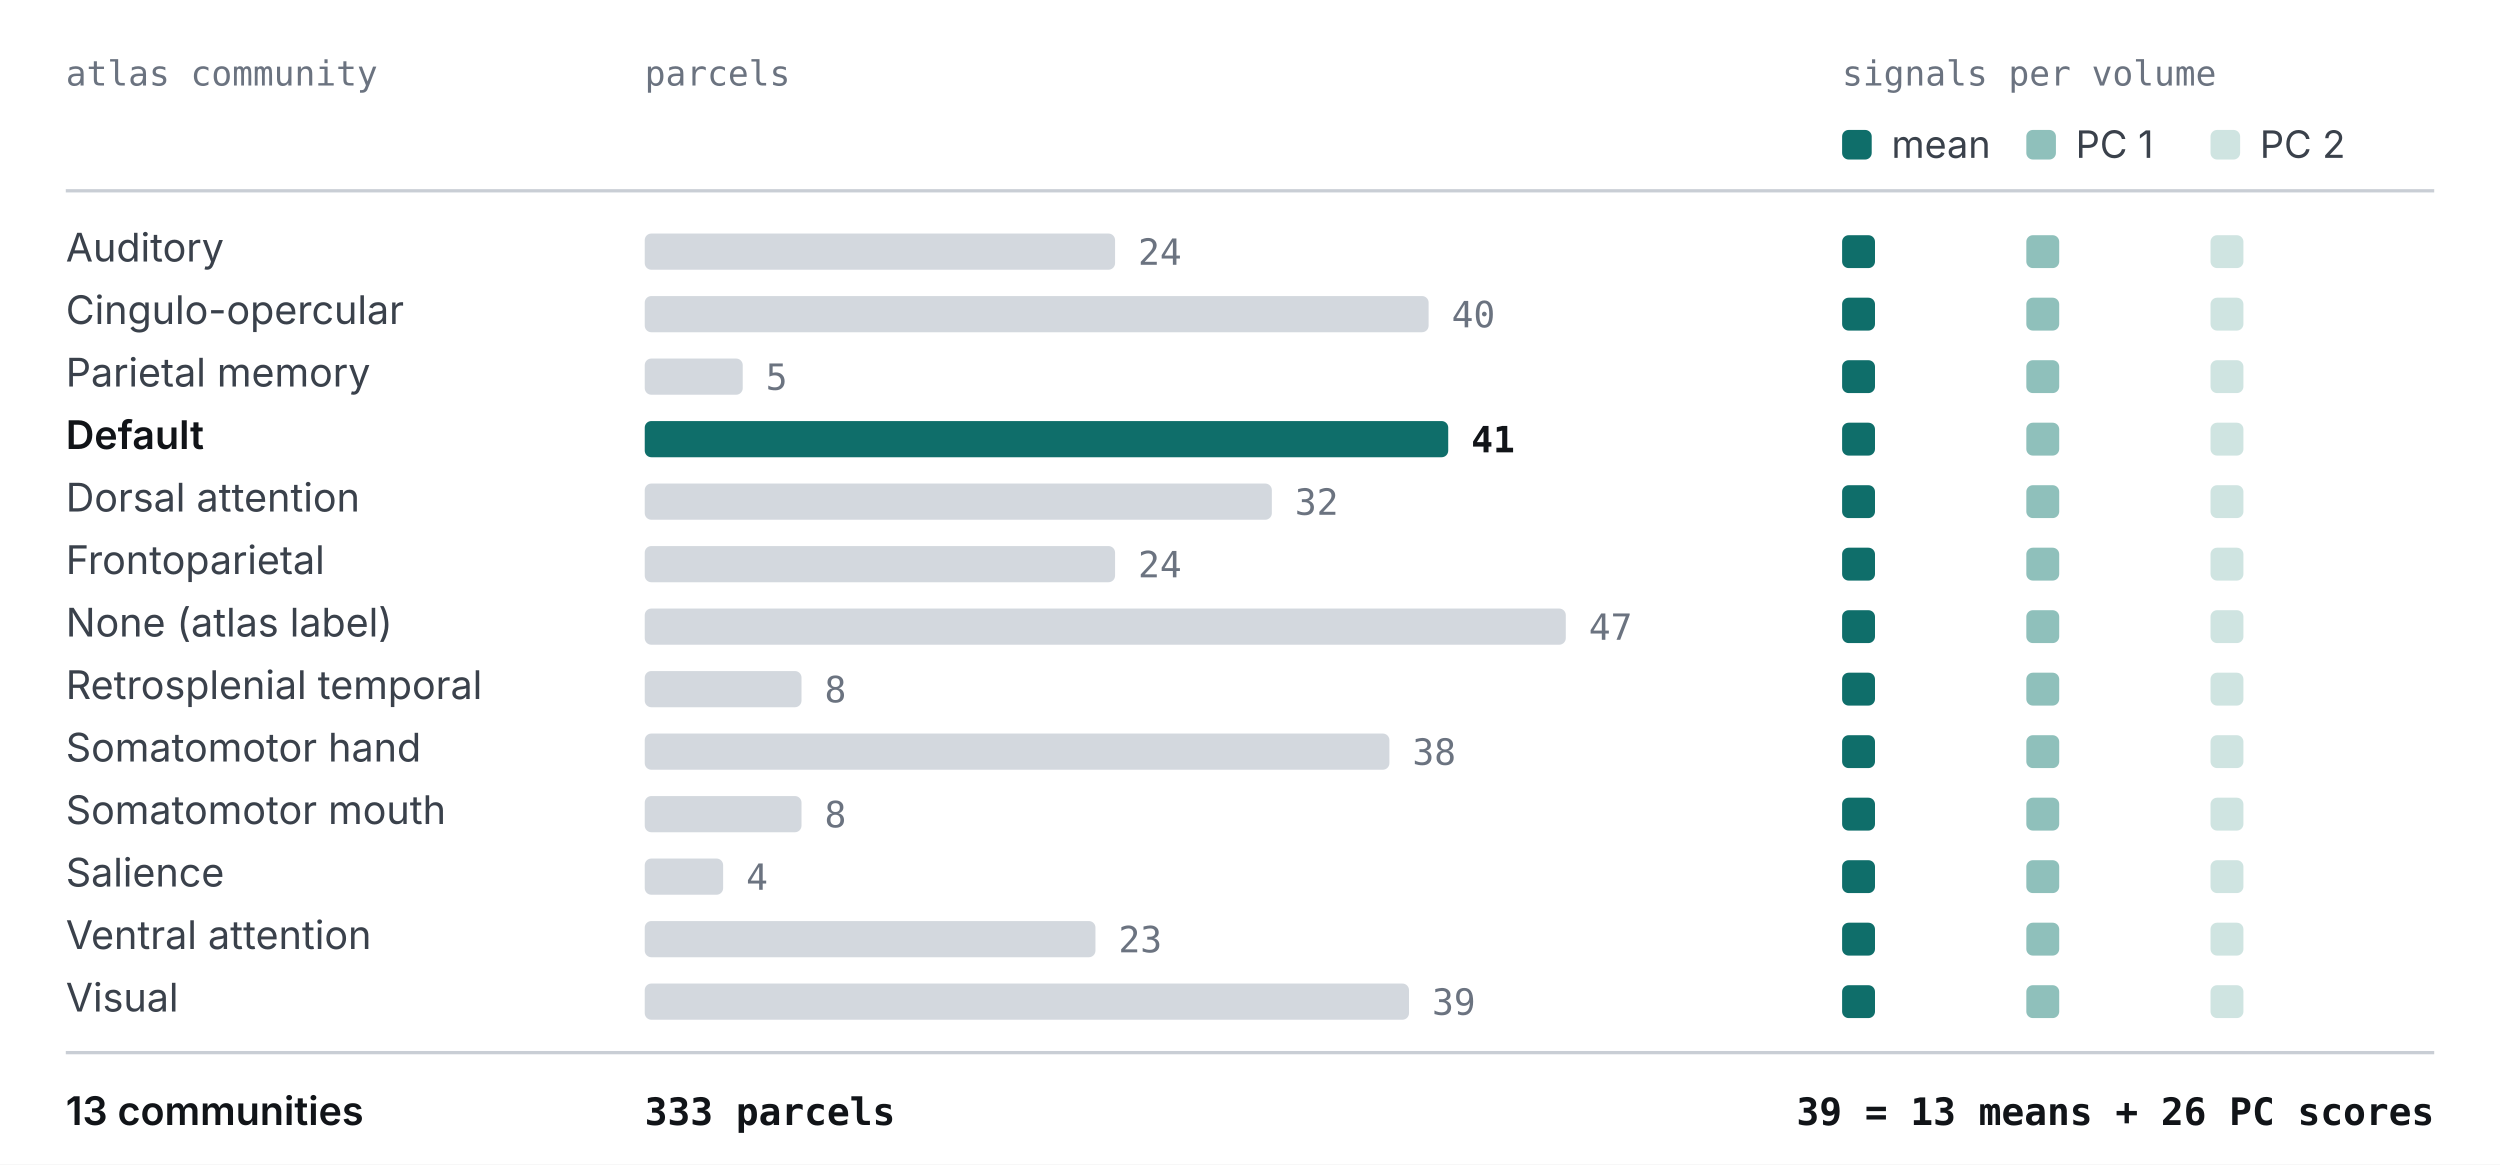
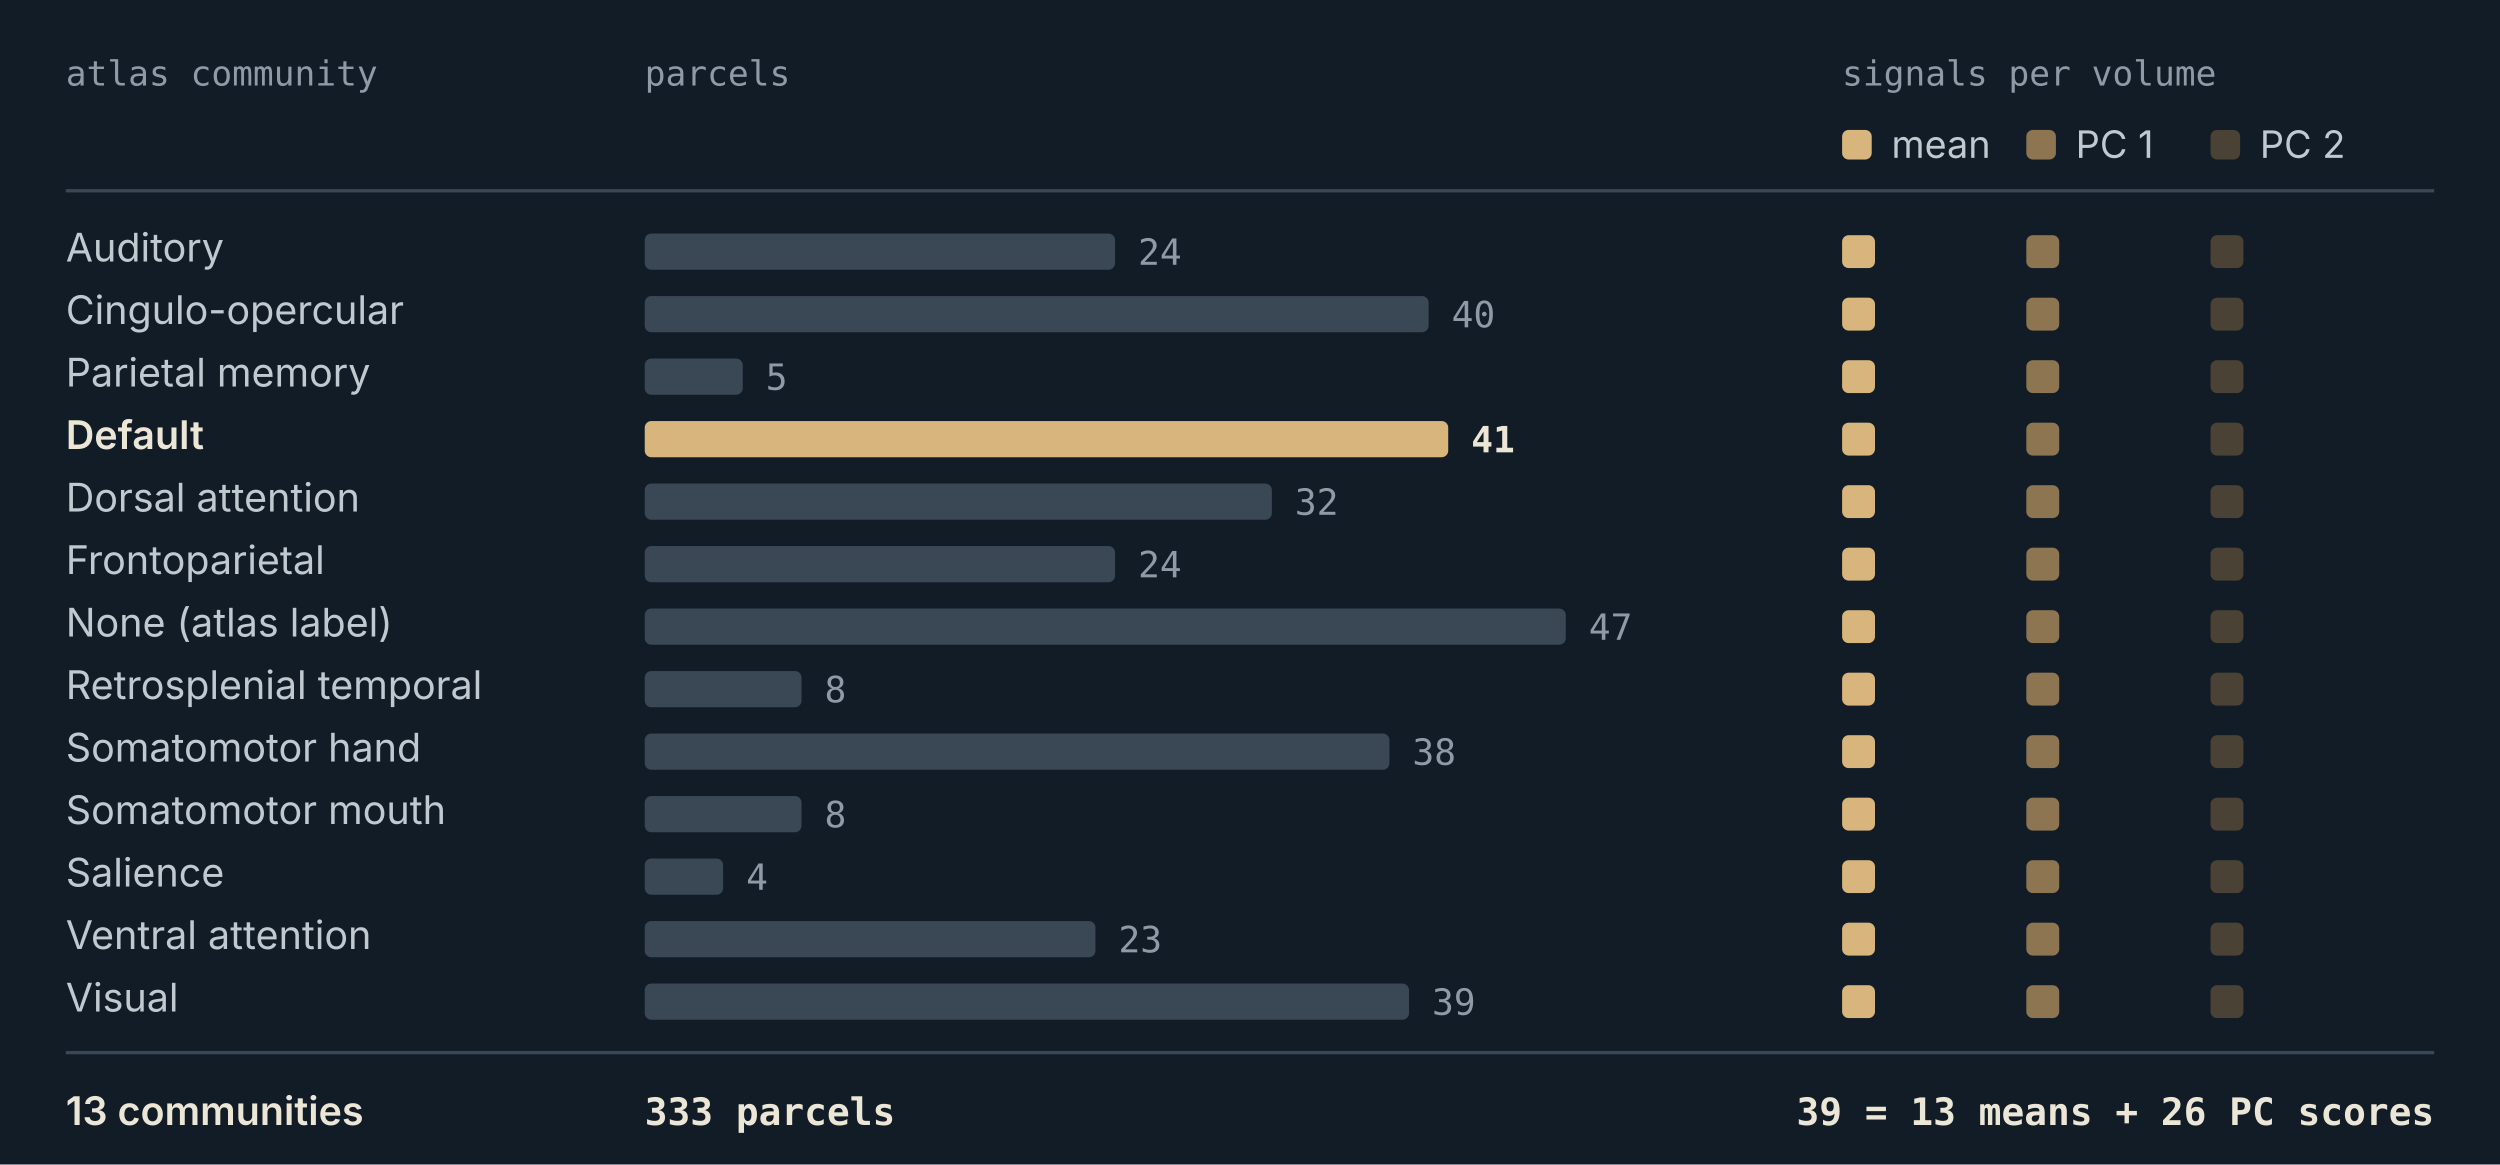
<svg xmlns="http://www.w3.org/2000/svg" width="760" height="354" viewBox="0 0 760 354" role="img" aria-labelledby="title desc" font-family="-apple-system,BlinkMacSystemFont,'Segoe UI',Inter,Roboto,Helvetica,Arial,sans-serif">
-   <rect width="760" height="354" fill="#ffffff" />
-   <text x="20.00" y="26.00" fill="#6b7380" font-size="10.5" font-weight="500" text-anchor="start" font-family="'SF Mono',ui-monospace,SFMono-Regular,Menlo,Consolas,monospace">atlas community</text>
-   <text x="196.00" y="26.00" fill="#6b7380" font-size="10.5" font-weight="500" text-anchor="start" font-family="'SF Mono',ui-monospace,SFMono-Regular,Menlo,Consolas,monospace">parcels</text>
-   <text x="560.00" y="26.00" fill="#6b7380" font-size="10.5" font-weight="500" text-anchor="start" font-family="'SF Mono',ui-monospace,SFMono-Regular,Menlo,Consolas,monospace">signals per volume</text>
-   <rect x="560.00" y="39.50" width="9.00" height="9.00" fill="#0f6e6a" rx="2" />
-   <text x="575.00" y="48.00" fill="#3a414b" font-size="11.5" font-weight="400" text-anchor="start">mean</text>
-   <rect x="616.00" y="39.50" width="9.00" height="9.00" fill="#8fc0bb" rx="2" />
-   <text x="631.00" y="48.00" fill="#3a414b" font-size="11.5" font-weight="400" text-anchor="start">PC 1</text>
-   <rect x="672.00" y="39.50" width="9.00" height="9.00" fill="#cfe4e1" rx="2" />
-   <text x="687.00" y="48.00" fill="#3a414b" font-size="11.5" font-weight="400" text-anchor="start">PC 2</text>
-   <line x1="20.00" y1="58.00" x2="740.00" y2="58.00" stroke="#c9ced5" stroke-width="1" opacity="1" stroke-linecap="butt" />
-   <text x="20.00" y="79.50" fill="#3a414b" font-size="12" font-weight="400" text-anchor="start">Auditory</text>
-   <rect x="196.00" y="71.00" width="142.98" height="11.00" fill="#d3d8de" rx="2" />
-   <text x="345.98" y="80.50" fill="#6b7380" font-size="11" font-weight="400" text-anchor="start" font-family="'SF Mono',ui-monospace,SFMono-Regular,Menlo,Consolas,monospace">24</text>
-   <rect x="560.00" y="71.50" width="10.00" height="10.00" fill="#0f6e6a" rx="2" />
-   <rect x="616.00" y="71.50" width="10.00" height="10.00" fill="#8fc0bb" rx="2" />
-   <rect x="672.00" y="71.50" width="10.00" height="10.00" fill="#cfe4e1" rx="2" />
-   <text x="20.00" y="98.50" fill="#3a414b" font-size="12" font-weight="400" text-anchor="start">Cingulo-opercular</text>
-   <rect x="196.00" y="90.00" width="238.30" height="11.00" fill="#d3d8de" rx="2" />
-   <text x="441.30" y="99.50" fill="#6b7380" font-size="11" font-weight="400" text-anchor="start" font-family="'SF Mono',ui-monospace,SFMono-Regular,Menlo,Consolas,monospace">40</text>
-   <rect x="560.00" y="90.50" width="10.00" height="10.00" fill="#0f6e6a" rx="2" />
-   <rect x="616.00" y="90.50" width="10.00" height="10.00" fill="#8fc0bb" rx="2" />
-   <rect x="672.00" y="90.50" width="10.00" height="10.00" fill="#cfe4e1" rx="2" />
-   <text x="20.00" y="117.50" fill="#3a414b" font-size="12" font-weight="400" text-anchor="start">Parietal memory</text>
-   <rect x="196.00" y="109.00" width="29.79" height="11.00" fill="#d3d8de" rx="2" />
-   <text x="232.79" y="118.50" fill="#6b7380" font-size="11" font-weight="400" text-anchor="start" font-family="'SF Mono',ui-monospace,SFMono-Regular,Menlo,Consolas,monospace">5</text>
-   <rect x="560.00" y="109.50" width="10.00" height="10.00" fill="#0f6e6a" rx="2" />
-   <rect x="616.00" y="109.50" width="10.00" height="10.00" fill="#8fc0bb" rx="2" />
-   <rect x="672.00" y="109.50" width="10.00" height="10.00" fill="#cfe4e1" rx="2" />
-   <text x="20.00" y="136.50" fill="#111418" font-size="12" font-weight="600" text-anchor="start">Default</text>
-   <rect x="196.00" y="128.00" width="244.26" height="11.00" fill="#0f6e6a" rx="2" />
-   <text x="447.26" y="137.50" fill="#111418" font-size="11" font-weight="600" text-anchor="start" font-family="'SF Mono',ui-monospace,SFMono-Regular,Menlo,Consolas,monospace">41</text>
-   <rect x="560.00" y="128.50" width="10.00" height="10.00" fill="#0f6e6a" rx="2" />
-   <rect x="616.00" y="128.50" width="10.00" height="10.00" fill="#8fc0bb" rx="2" />
-   <rect x="672.00" y="128.50" width="10.00" height="10.00" fill="#cfe4e1" rx="2" />
-   <text x="20.00" y="155.50" fill="#3a414b" font-size="12" font-weight="400" text-anchor="start">Dorsal attention</text>
-   <rect x="196.00" y="147.00" width="190.64" height="11.00" fill="#d3d8de" rx="2" />
-   <text x="393.64" y="156.50" fill="#6b7380" font-size="11" font-weight="400" text-anchor="start" font-family="'SF Mono',ui-monospace,SFMono-Regular,Menlo,Consolas,monospace">32</text>
-   <rect x="560.00" y="147.50" width="10.00" height="10.00" fill="#0f6e6a" rx="2" />
-   <rect x="616.00" y="147.50" width="10.00" height="10.00" fill="#8fc0bb" rx="2" />
-   <rect x="672.00" y="147.50" width="10.00" height="10.00" fill="#cfe4e1" rx="2" />
-   <text x="20.00" y="174.50" fill="#3a414b" font-size="12" font-weight="400" text-anchor="start">Frontoparietal</text>
-   <rect x="196.00" y="166.00" width="142.98" height="11.00" fill="#d3d8de" rx="2" />
-   <text x="345.98" y="175.50" fill="#6b7380" font-size="11" font-weight="400" text-anchor="start" font-family="'SF Mono',ui-monospace,SFMono-Regular,Menlo,Consolas,monospace">24</text>
-   <rect x="560.00" y="166.50" width="10.00" height="10.00" fill="#0f6e6a" rx="2" />
-   <rect x="616.00" y="166.50" width="10.00" height="10.00" fill="#8fc0bb" rx="2" />
-   <rect x="672.00" y="166.50" width="10.00" height="10.00" fill="#cfe4e1" rx="2" />
-   <text x="20.00" y="193.50" fill="#3a414b" font-size="12" font-weight="400" text-anchor="start">None (atlas label)</text>
-   <rect x="196.00" y="185.00" width="280.00" height="11.00" fill="#d3d8de" rx="2" />
-   <text x="483.00" y="194.50" fill="#6b7380" font-size="11" font-weight="400" text-anchor="start" font-family="'SF Mono',ui-monospace,SFMono-Regular,Menlo,Consolas,monospace">47</text>
-   <rect x="560.00" y="185.50" width="10.00" height="10.00" fill="#0f6e6a" rx="2" />
-   <rect x="616.00" y="185.50" width="10.00" height="10.00" fill="#8fc0bb" rx="2" />
-   <rect x="672.00" y="185.50" width="10.00" height="10.00" fill="#cfe4e1" rx="2" />
-   <text x="20.00" y="212.50" fill="#3a414b" font-size="12" font-weight="400" text-anchor="start">Retrosplenial temporal</text>
-   <rect x="196.00" y="204.00" width="47.66" height="11.00" fill="#d3d8de" rx="2" />
-   <text x="250.66" y="213.50" fill="#6b7380" font-size="11" font-weight="400" text-anchor="start" font-family="'SF Mono',ui-monospace,SFMono-Regular,Menlo,Consolas,monospace">8</text>
-   <rect x="560.00" y="204.50" width="10.00" height="10.00" fill="#0f6e6a" rx="2" />
-   <rect x="616.00" y="204.50" width="10.00" height="10.00" fill="#8fc0bb" rx="2" />
-   <rect x="672.00" y="204.50" width="10.00" height="10.00" fill="#cfe4e1" rx="2" />
-   <text x="20.00" y="231.50" fill="#3a414b" font-size="12" font-weight="400" text-anchor="start">Somatomotor hand</text>
-   <rect x="196.00" y="223.00" width="226.38" height="11.00" fill="#d3d8de" rx="2" />
-   <text x="429.38" y="232.50" fill="#6b7380" font-size="11" font-weight="400" text-anchor="start" font-family="'SF Mono',ui-monospace,SFMono-Regular,Menlo,Consolas,monospace">38</text>
-   <rect x="560.00" y="223.50" width="10.00" height="10.00" fill="#0f6e6a" rx="2" />
-   <rect x="616.00" y="223.50" width="10.00" height="10.00" fill="#8fc0bb" rx="2" />
-   <rect x="672.00" y="223.50" width="10.00" height="10.00" fill="#cfe4e1" rx="2" />
-   <text x="20.00" y="250.50" fill="#3a414b" font-size="12" font-weight="400" text-anchor="start">Somatomotor mouth</text>
-   <rect x="196.00" y="242.00" width="47.66" height="11.00" fill="#d3d8de" rx="2" />
-   <text x="250.66" y="251.50" fill="#6b7380" font-size="11" font-weight="400" text-anchor="start" font-family="'SF Mono',ui-monospace,SFMono-Regular,Menlo,Consolas,monospace">8</text>
-   <rect x="560.00" y="242.50" width="10.00" height="10.00" fill="#0f6e6a" rx="2" />
-   <rect x="616.00" y="242.50" width="10.00" height="10.00" fill="#8fc0bb" rx="2" />
-   <rect x="672.00" y="242.50" width="10.00" height="10.00" fill="#cfe4e1" rx="2" />
-   <text x="20.00" y="269.50" fill="#3a414b" font-size="12" font-weight="400" text-anchor="start">Salience</text>
-   <rect x="196.00" y="261.00" width="23.83" height="11.00" fill="#d3d8de" rx="2" />
-   <text x="226.83" y="270.50" fill="#6b7380" font-size="11" font-weight="400" text-anchor="start" font-family="'SF Mono',ui-monospace,SFMono-Regular,Menlo,Consolas,monospace">4</text>
-   <rect x="560.00" y="261.50" width="10.00" height="10.00" fill="#0f6e6a" rx="2" />
-   <rect x="616.00" y="261.50" width="10.00" height="10.00" fill="#8fc0bb" rx="2" />
-   <rect x="672.00" y="261.50" width="10.00" height="10.00" fill="#cfe4e1" rx="2" />
-   <text x="20.00" y="288.50" fill="#3a414b" font-size="12" font-weight="400" text-anchor="start">Ventral attention</text>
-   <rect x="196.00" y="280.00" width="137.02" height="11.00" fill="#d3d8de" rx="2" />
-   <text x="340.02" y="289.50" fill="#6b7380" font-size="11" font-weight="400" text-anchor="start" font-family="'SF Mono',ui-monospace,SFMono-Regular,Menlo,Consolas,monospace">23</text>
-   <rect x="560.00" y="280.50" width="10.00" height="10.00" fill="#0f6e6a" rx="2" />
-   <rect x="616.00" y="280.50" width="10.00" height="10.00" fill="#8fc0bb" rx="2" />
-   <rect x="672.00" y="280.50" width="10.00" height="10.00" fill="#cfe4e1" rx="2" />
-   <text x="20.00" y="307.50" fill="#3a414b" font-size="12" font-weight="400" text-anchor="start">Visual</text>
-   <rect x="196.00" y="299.00" width="232.34" height="11.00" fill="#d3d8de" rx="2" />
-   <text x="435.34" y="308.50" fill="#6b7380" font-size="11" font-weight="400" text-anchor="start" font-family="'SF Mono',ui-monospace,SFMono-Regular,Menlo,Consolas,monospace">39</text>
-   <rect x="560.00" y="299.50" width="10.00" height="10.00" fill="#0f6e6a" rx="2" />
-   <rect x="616.00" y="299.50" width="10.00" height="10.00" fill="#8fc0bb" rx="2" />
-   <rect x="672.00" y="299.50" width="10.00" height="10.00" fill="#cfe4e1" rx="2" />
-   <line x1="20.00" y1="320.00" x2="740.00" y2="320.00" stroke="#c9ced5" stroke-width="1" opacity="1" stroke-linecap="butt" />
-   <text x="20.00" y="342.00" fill="#111418" font-size="12" font-weight="600" text-anchor="start">13 communities</text>
-   <text x="196.00" y="342.00" fill="#111418" font-size="11.5" font-weight="600" text-anchor="start" font-family="'SF Mono',ui-monospace,SFMono-Regular,Menlo,Consolas,monospace">333 parcels</text>
-   <text x="740.00" y="342.00" fill="#111418" font-size="11.5" font-weight="600" text-anchor="end" font-family="'SF Mono',ui-monospace,SFMono-Regular,Menlo,Consolas,monospace">39 = 13 means + 26 PC scores</text>
+   <rect width="760" height="354" fill="#111c26" />
+   <text x="20.00" y="26.00" fill="#8f9aa6" font-size="10.5" font-weight="500" text-anchor="start" font-family="'SF Mono',ui-monospace,SFMono-Regular,Menlo,Consolas,monospace">atlas community</text>
+   <text x="196.00" y="26.00" fill="#8f9aa6" font-size="10.5" font-weight="500" text-anchor="start" font-family="'SF Mono',ui-monospace,SFMono-Regular,Menlo,Consolas,monospace">parcels</text>
+   <text x="560.00" y="26.00" fill="#8f9aa6" font-size="10.5" font-weight="500" text-anchor="start" font-family="'SF Mono',ui-monospace,SFMono-Regular,Menlo,Consolas,monospace">signals per volume</text>
+   <rect x="560.00" y="39.50" width="9.00" height="9.00" fill="#d8b57c" rx="2" />
+   <text x="575.00" y="48.00" fill="#c1c9d0" font-size="11.5" font-weight="400" text-anchor="start">mean</text>
+   <rect x="616.00" y="39.50" width="9.00" height="9.00" fill="#8c7550" rx="2" />
+   <text x="631.00" y="48.00" fill="#c1c9d0" font-size="11.5" font-weight="400" text-anchor="start">PC 1</text>
+   <rect x="672.00" y="39.50" width="9.00" height="9.00" fill="#4a4234" rx="2" />
+   <text x="687.00" y="48.00" fill="#c1c9d0" font-size="11.5" font-weight="400" text-anchor="start">PC 2</text>
+   <line x1="20.00" y1="58.00" x2="740.00" y2="58.00" stroke="#3a4856" stroke-width="1" opacity="1" stroke-linecap="butt" />
+   <text x="20.00" y="79.50" fill="#c1c9d0" font-size="12" font-weight="400" text-anchor="start">Auditory</text>
+   <rect x="196.00" y="71.00" width="142.98" height="11.00" fill="#3a4855" rx="2" />
+   <text x="345.98" y="80.50" fill="#8f9aa6" font-size="11" font-weight="400" text-anchor="start" font-family="'SF Mono',ui-monospace,SFMono-Regular,Menlo,Consolas,monospace">24</text>
+   <rect x="560.00" y="71.50" width="10.00" height="10.00" fill="#d8b57c" rx="2" />
+   <rect x="616.00" y="71.50" width="10.00" height="10.00" fill="#8c7550" rx="2" />
+   <rect x="672.00" y="71.50" width="10.00" height="10.00" fill="#4a4234" rx="2" />
+   <text x="20.00" y="98.50" fill="#c1c9d0" font-size="12" font-weight="400" text-anchor="start">Cingulo-opercular</text>
+   <rect x="196.00" y="90.00" width="238.30" height="11.00" fill="#3a4855" rx="2" />
+   <text x="441.30" y="99.50" fill="#8f9aa6" font-size="11" font-weight="400" text-anchor="start" font-family="'SF Mono',ui-monospace,SFMono-Regular,Menlo,Consolas,monospace">40</text>
+   <rect x="560.00" y="90.50" width="10.00" height="10.00" fill="#d8b57c" rx="2" />
+   <rect x="616.00" y="90.50" width="10.00" height="10.00" fill="#8c7550" rx="2" />
+   <rect x="672.00" y="90.50" width="10.00" height="10.00" fill="#4a4234" rx="2" />
+   <text x="20.00" y="117.50" fill="#c1c9d0" font-size="12" font-weight="400" text-anchor="start">Parietal memory</text>
+   <rect x="196.00" y="109.00" width="29.79" height="11.00" fill="#3a4855" rx="2" />
+   <text x="232.79" y="118.50" fill="#8f9aa6" font-size="11" font-weight="400" text-anchor="start" font-family="'SF Mono',ui-monospace,SFMono-Regular,Menlo,Consolas,monospace">5</text>
+   <rect x="560.00" y="109.50" width="10.00" height="10.00" fill="#d8b57c" rx="2" />
+   <rect x="616.00" y="109.50" width="10.00" height="10.00" fill="#8c7550" rx="2" />
+   <rect x="672.00" y="109.50" width="10.00" height="10.00" fill="#4a4234" rx="2" />
+   <text x="20.00" y="136.50" fill="#ece6d6" font-size="12" font-weight="600" text-anchor="start">Default</text>
+   <rect x="196.00" y="128.00" width="244.26" height="11.00" fill="#d8b57c" rx="2" />
+   <text x="447.26" y="137.50" fill="#ece6d6" font-size="11" font-weight="600" text-anchor="start" font-family="'SF Mono',ui-monospace,SFMono-Regular,Menlo,Consolas,monospace">41</text>
+   <rect x="560.00" y="128.50" width="10.00" height="10.00" fill="#d8b57c" rx="2" />
+   <rect x="616.00" y="128.50" width="10.00" height="10.00" fill="#8c7550" rx="2" />
+   <rect x="672.00" y="128.50" width="10.00" height="10.00" fill="#4a4234" rx="2" />
+   <text x="20.00" y="155.50" fill="#c1c9d0" font-size="12" font-weight="400" text-anchor="start">Dorsal attention</text>
+   <rect x="196.00" y="147.00" width="190.64" height="11.00" fill="#3a4855" rx="2" />
+   <text x="393.64" y="156.50" fill="#8f9aa6" font-size="11" font-weight="400" text-anchor="start" font-family="'SF Mono',ui-monospace,SFMono-Regular,Menlo,Consolas,monospace">32</text>
+   <rect x="560.00" y="147.50" width="10.00" height="10.00" fill="#d8b57c" rx="2" />
+   <rect x="616.00" y="147.50" width="10.00" height="10.00" fill="#8c7550" rx="2" />
+   <rect x="672.00" y="147.50" width="10.00" height="10.00" fill="#4a4234" rx="2" />
+   <text x="20.00" y="174.50" fill="#c1c9d0" font-size="12" font-weight="400" text-anchor="start">Frontoparietal</text>
+   <rect x="196.00" y="166.00" width="142.98" height="11.00" fill="#3a4855" rx="2" />
+   <text x="345.98" y="175.50" fill="#8f9aa6" font-size="11" font-weight="400" text-anchor="start" font-family="'SF Mono',ui-monospace,SFMono-Regular,Menlo,Consolas,monospace">24</text>
+   <rect x="560.00" y="166.50" width="10.00" height="10.00" fill="#d8b57c" rx="2" />
+   <rect x="616.00" y="166.50" width="10.00" height="10.00" fill="#8c7550" rx="2" />
+   <rect x="672.00" y="166.50" width="10.00" height="10.00" fill="#4a4234" rx="2" />
+   <text x="20.00" y="193.50" fill="#c1c9d0" font-size="12" font-weight="400" text-anchor="start">None (atlas label)</text>
+   <rect x="196.00" y="185.00" width="280.00" height="11.00" fill="#3a4855" rx="2" />
+   <text x="483.00" y="194.50" fill="#8f9aa6" font-size="11" font-weight="400" text-anchor="start" font-family="'SF Mono',ui-monospace,SFMono-Regular,Menlo,Consolas,monospace">47</text>
+   <rect x="560.00" y="185.50" width="10.00" height="10.00" fill="#d8b57c" rx="2" />
+   <rect x="616.00" y="185.50" width="10.00" height="10.00" fill="#8c7550" rx="2" />
+   <rect x="672.00" y="185.50" width="10.00" height="10.00" fill="#4a4234" rx="2" />
+   <text x="20.00" y="212.50" fill="#c1c9d0" font-size="12" font-weight="400" text-anchor="start">Retrosplenial temporal</text>
+   <rect x="196.00" y="204.00" width="47.66" height="11.00" fill="#3a4855" rx="2" />
+   <text x="250.66" y="213.50" fill="#8f9aa6" font-size="11" font-weight="400" text-anchor="start" font-family="'SF Mono',ui-monospace,SFMono-Regular,Menlo,Consolas,monospace">8</text>
+   <rect x="560.00" y="204.50" width="10.00" height="10.00" fill="#d8b57c" rx="2" />
+   <rect x="616.00" y="204.50" width="10.00" height="10.00" fill="#8c7550" rx="2" />
+   <rect x="672.00" y="204.50" width="10.00" height="10.00" fill="#4a4234" rx="2" />
+   <text x="20.00" y="231.50" fill="#c1c9d0" font-size="12" font-weight="400" text-anchor="start">Somatomotor hand</text>
+   <rect x="196.00" y="223.00" width="226.38" height="11.00" fill="#3a4855" rx="2" />
+   <text x="429.38" y="232.50" fill="#8f9aa6" font-size="11" font-weight="400" text-anchor="start" font-family="'SF Mono',ui-monospace,SFMono-Regular,Menlo,Consolas,monospace">38</text>
+   <rect x="560.00" y="223.50" width="10.00" height="10.00" fill="#d8b57c" rx="2" />
+   <rect x="616.00" y="223.50" width="10.00" height="10.00" fill="#8c7550" rx="2" />
+   <rect x="672.00" y="223.50" width="10.00" height="10.00" fill="#4a4234" rx="2" />
+   <text x="20.00" y="250.50" fill="#c1c9d0" font-size="12" font-weight="400" text-anchor="start">Somatomotor mouth</text>
+   <rect x="196.00" y="242.00" width="47.66" height="11.00" fill="#3a4855" rx="2" />
+   <text x="250.66" y="251.50" fill="#8f9aa6" font-size="11" font-weight="400" text-anchor="start" font-family="'SF Mono',ui-monospace,SFMono-Regular,Menlo,Consolas,monospace">8</text>
+   <rect x="560.00" y="242.50" width="10.00" height="10.00" fill="#d8b57c" rx="2" />
+   <rect x="616.00" y="242.50" width="10.00" height="10.00" fill="#8c7550" rx="2" />
+   <rect x="672.00" y="242.50" width="10.00" height="10.00" fill="#4a4234" rx="2" />
+   <text x="20.00" y="269.50" fill="#c1c9d0" font-size="12" font-weight="400" text-anchor="start">Salience</text>
+   <rect x="196.00" y="261.00" width="23.83" height="11.00" fill="#3a4855" rx="2" />
+   <text x="226.83" y="270.50" fill="#8f9aa6" font-size="11" font-weight="400" text-anchor="start" font-family="'SF Mono',ui-monospace,SFMono-Regular,Menlo,Consolas,monospace">4</text>
+   <rect x="560.00" y="261.50" width="10.00" height="10.00" fill="#d8b57c" rx="2" />
+   <rect x="616.00" y="261.50" width="10.00" height="10.00" fill="#8c7550" rx="2" />
+   <rect x="672.00" y="261.50" width="10.00" height="10.00" fill="#4a4234" rx="2" />
+   <text x="20.00" y="288.50" fill="#c1c9d0" font-size="12" font-weight="400" text-anchor="start">Ventral attention</text>
+   <rect x="196.00" y="280.00" width="137.02" height="11.00" fill="#3a4855" rx="2" />
+   <text x="340.02" y="289.50" fill="#8f9aa6" font-size="11" font-weight="400" text-anchor="start" font-family="'SF Mono',ui-monospace,SFMono-Regular,Menlo,Consolas,monospace">23</text>
+   <rect x="560.00" y="280.50" width="10.00" height="10.00" fill="#d8b57c" rx="2" />
+   <rect x="616.00" y="280.50" width="10.00" height="10.00" fill="#8c7550" rx="2" />
+   <rect x="672.00" y="280.50" width="10.00" height="10.00" fill="#4a4234" rx="2" />
+   <text x="20.00" y="307.50" fill="#c1c9d0" font-size="12" font-weight="400" text-anchor="start">Visual</text>
+   <rect x="196.00" y="299.00" width="232.34" height="11.00" fill="#3a4855" rx="2" />
+   <text x="435.34" y="308.50" fill="#8f9aa6" font-size="11" font-weight="400" text-anchor="start" font-family="'SF Mono',ui-monospace,SFMono-Regular,Menlo,Consolas,monospace">39</text>
+   <rect x="560.00" y="299.50" width="10.00" height="10.00" fill="#d8b57c" rx="2" />
+   <rect x="616.00" y="299.50" width="10.00" height="10.00" fill="#8c7550" rx="2" />
+   <rect x="672.00" y="299.50" width="10.00" height="10.00" fill="#4a4234" rx="2" />
+   <line x1="20.00" y1="320.00" x2="740.00" y2="320.00" stroke="#3a4856" stroke-width="1" opacity="1" stroke-linecap="butt" />
+   <text x="20.00" y="342.00" fill="#ece6d6" font-size="12" font-weight="600" text-anchor="start">13 communities</text>
+   <text x="196.00" y="342.00" fill="#ece6d6" font-size="11.5" font-weight="600" text-anchor="start" font-family="'SF Mono',ui-monospace,SFMono-Regular,Menlo,Consolas,monospace">333 parcels</text>
+   <text x="740.00" y="342.00" fill="#ece6d6" font-size="11.5" font-weight="600" text-anchor="end" font-family="'SF Mono',ui-monospace,SFMono-Regular,Menlo,Consolas,monospace">39 = 13 means + 26 PC scores</text>
</svg>
